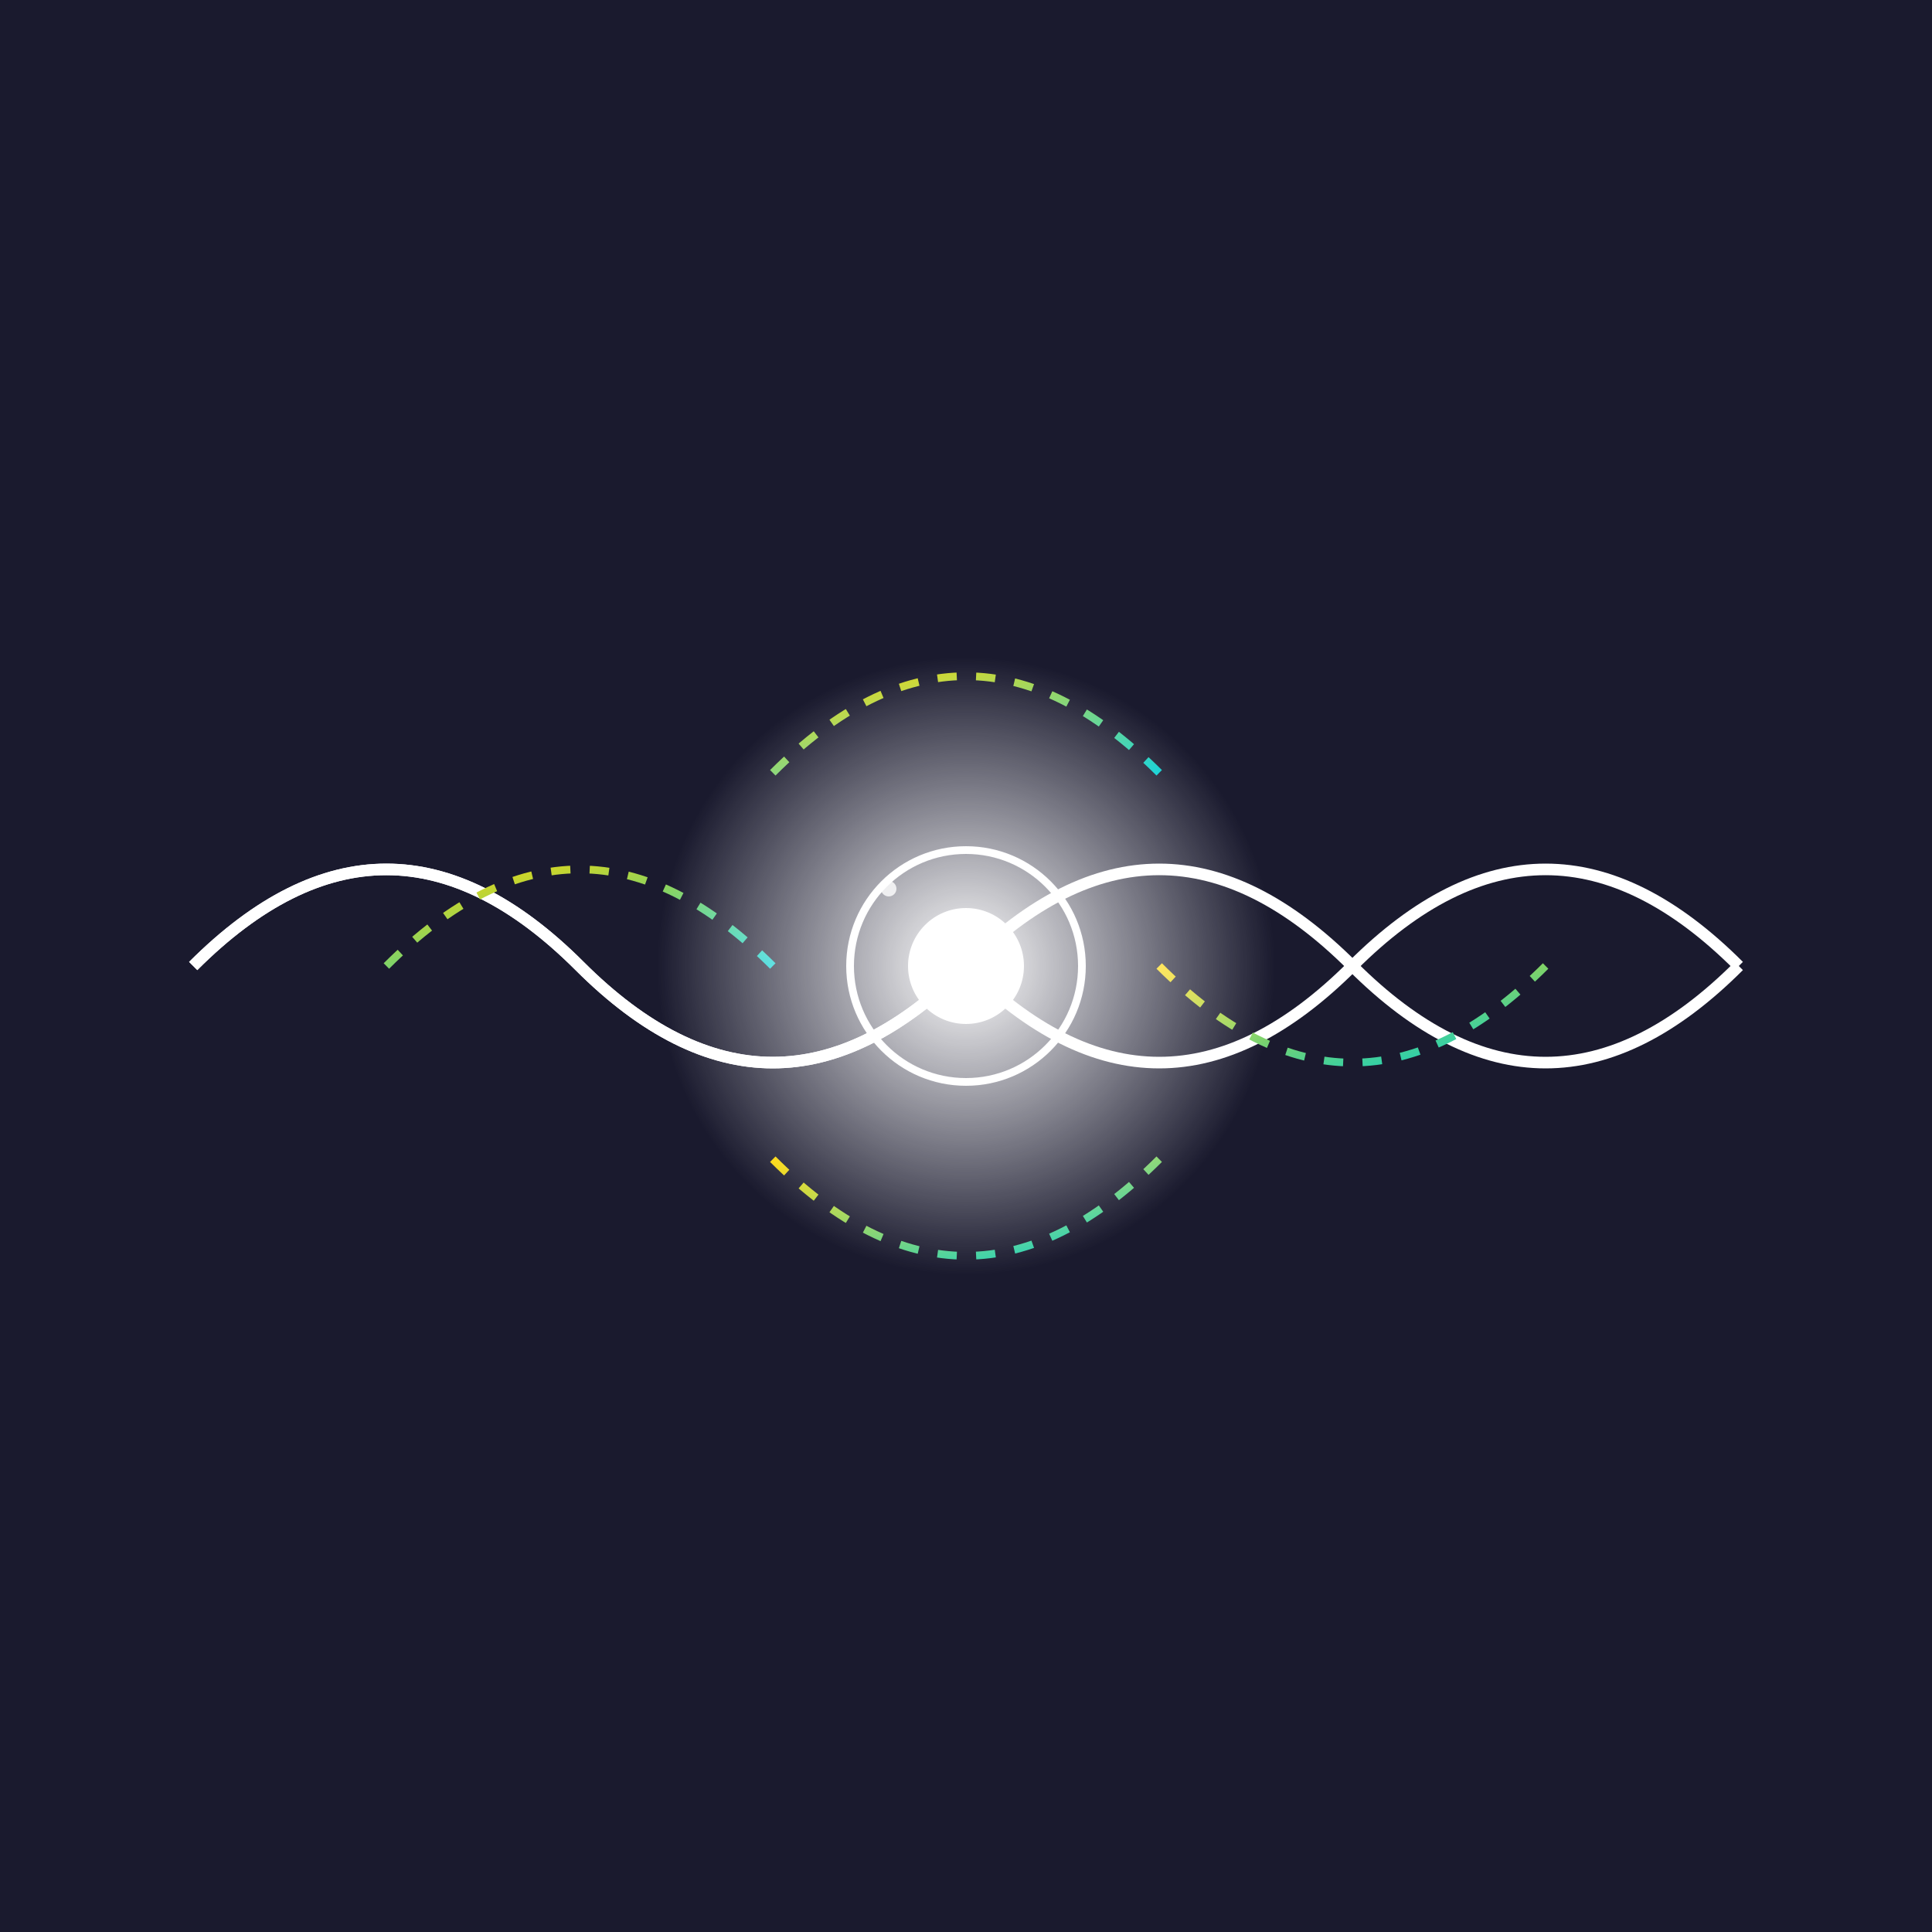
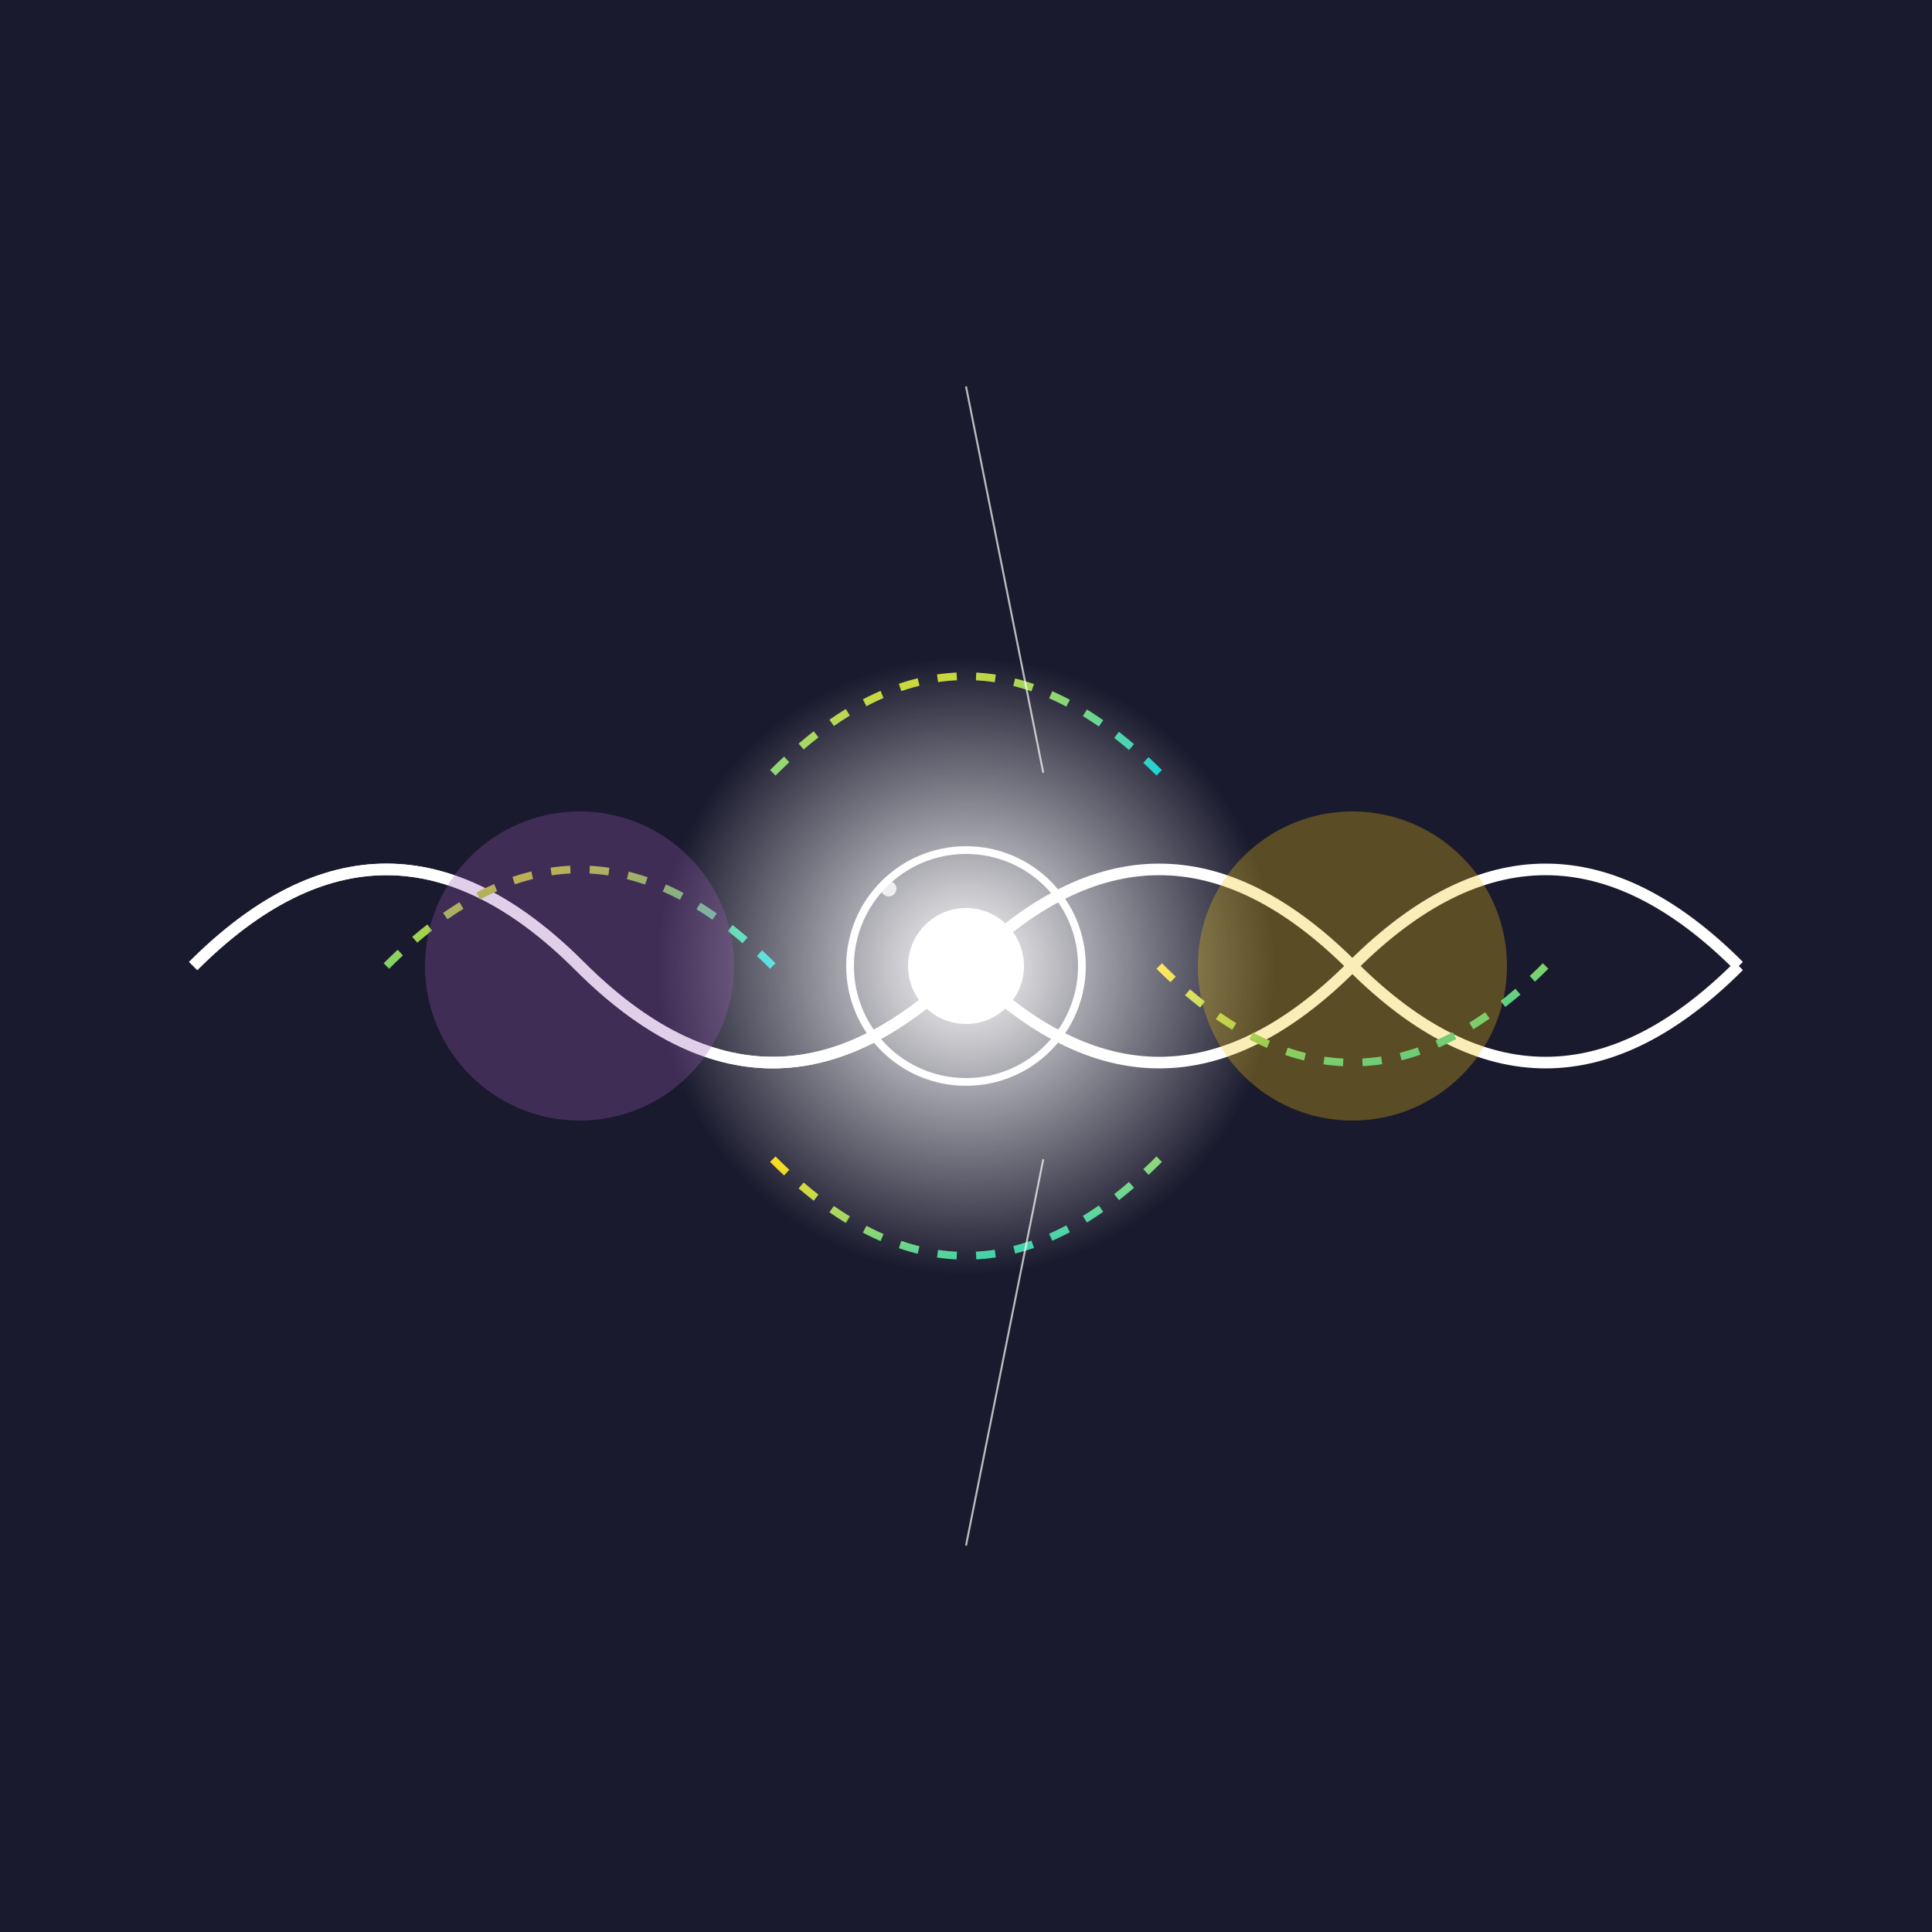
<svg xmlns="http://www.w3.org/2000/svg" width="500" height="500" viewBox="0 0 500 500">
  <defs>
    <linearGradient id="ghostPath" x1="0%" y1="0%" x2="100%" y2="100%">
      <stop offset="0%" style="stop-color:#FFD700;stop-opacity:1" />
      <stop offset="100%" style="stop-color:#00CED1;stop-opacity:1" />
    </linearGradient>
    <pattern id="jasminePattern" patternUnits="rect" width="20" height="20">
      <circle cx="10" cy="10" r="2" fill="#FFF" opacity="0.8" />
    </pattern>
+     <radialGradient id="glow" cx="50%" cy="50%" r="50%" fx="50%" fy="50%">
+       <stop offset="0%" style="stop-color:#FFF;stop-opacity:1" />
+       <stop offset="100%" style="stop-color:#FFF;stop-opacity:0" />
+     </radialGradient>
+     <filter id="fragmentation" x="-20%" y="-20%" width="140%" height="140%">
+       <feTurbulence type="fractalNoise" baseFrequency="0.05" numOctaves="2" result="noise" />
+       <feDisplacementMap in="SourceGraphic" in2="noise" scale="5" xChannelSelector="R" yChannelSelector="G" />
+     </filter>
  </defs>
  <rect width="500" height="500" fill="#1a1a2e" />
-   <circle cx="250" cy="250" r="30" fill="url(#jasminePattern)" stroke="#FFF" stroke-width="2" />
-   <circle cx="250" cy="250" r="15" fill="#FFF" />
+   <circle cx="250" cy="250" r="30" fill="url(#jasminePattern)" stroke="#FFF" stroke-width="2">
+     <animate attributeName="r" values="30;35;30" dur="4s" repeatCount="indefinite" />
+   </circle>
+   <circle cx="250" cy="250" r="15" fill="#FFF">
+     <animate attributeName="fill" values="#FFF;#f1c40f;#FFF" dur="5s" repeatCount="indefinite" />
+   </circle>
  <path d="M50,250 Q100,200 150,250 T250,250" stroke="#FFF" stroke-width="3" fill="none" />
  <path d="M250,250 Q300,300 350,250 T450,250" stroke="#FFF" stroke-width="3" fill="none" />
  <path d="M250,250 Q200,300 150,250 T50,250" stroke="#FFF" stroke-width="3" fill="none" />
  <path d="M250,250 Q300,200 350,250 T450,250" stroke="#FFF" stroke-width="3" fill="none" />
-   <path d="M100,250 Q150,200 200,250" stroke="url(#ghostPath)" stroke-width="2" fill="none" stroke-dasharray="5,5" />
-   <path d="M300,250 Q350,300 400,250" stroke="url(#ghostPath)" stroke-width="2" fill="none" stroke-dasharray="5,5" />
-   <path d="M200,300 Q250,350 300,300" stroke="url(#ghostPath)" stroke-width="2" fill="none" stroke-dasharray="5,5" />
-   <path d="M200,200 Q250,150 300,200" stroke="url(#ghostPath)" stroke-width="2" fill="none" stroke-dasharray="5,5" />
-   <radialGradient id="glow" cx="50%" cy="50%" r="50%" fx="50%" fy="50%">
-     <stop offset="0%" style="stop-color:#FFF;stop-opacity:1" />
-     <stop offset="100%" style="stop-color:#FFF;stop-opacity:0" />
-   </radialGradient>
-   <circle cx="250" cy="250" r="80" fill="url(#glow)" />
+   <g id="ghostPaths">
+     <path d="M100,250 Q150,200 200,250" stroke="url(#ghostPath)" stroke-width="2" fill="none" stroke-dasharray="5,5">
+       <animate attributeName="stroke-dashoffset" values="0;10" dur="3s" repeatCount="indefinite" />
+     </path>
+     <path d="M300,250 Q350,300 400,250" stroke="url(#ghostPath)" stroke-width="2" fill="none" stroke-dasharray="5,5">
+       <animate attributeName="stroke-dashoffset" values="0;10" dur="4s" repeatCount="indefinite" begin="1s" />
+     </path>
+     <path d="M200,300 Q250,350 300,300" stroke="url(#ghostPath)" stroke-width="2" fill="none" stroke-dasharray="5,5">
+       <animate attributeName="stroke-dashoffset" values="0;10" dur="5s" repeatCount="indefinite" begin="2s" />
+     </path>
+     <path d="M200,200 Q250,150 300,200" stroke="url(#ghostPath)" stroke-width="2" fill="none" stroke-dasharray="5,5">
+       <animate attributeName="stroke-dashoffset" values="0;10" dur="3.5s" repeatCount="indefinite" begin="0.5s" />
+     </path>
+   </g>
+   <circle cx="250" cy="250" r="80" fill="url(#glow)">
+     <animate attributeName="r" values="80;90;80" dur="6s" repeatCount="indefinite" />
+   </circle>
+   <g id="filaments">
+     <path d="M250,100 Q260,150 270,200" stroke="#FFF" stroke-width="0.5" fill="none" opacity="0.7">
+       <animate attributeName="d" values="M250,100 Q260,150 270,200; M250,100 Q265,140 275,190; M250,100 Q260,150 270,200" dur="8s" repeatCount="indefinite" />
+     </path>
+     <path d="M250,400 Q260,350 270,300" stroke="#FFF" stroke-width="0.5" fill="none" opacity="0.7">
+       <animate attributeName="d" values="M250,400 Q260,350 270,300; M250,400 Q265,360 275,310; M250,400 Q260,350 270,300" dur="9s" repeatCount="indefinite" />
+     </path>
+   </g>
+   <circle cx="150" cy="250" r="40" fill="#9b59b6" opacity="0.3">
+     <animate attributeName="r" values="40;50;40" dur="7s" repeatCount="indefinite" />
+     <animate attributeName="opacity" values="0.3;0.5;0.3" dur="7s" repeatCount="indefinite" />
+   </circle>
+   <circle cx="350" cy="250" r="40" fill="#f1c40f" opacity="0.3">
+     <animate attributeName="r" values="40;50;40" dur="8s" repeatCount="indefinite" />
+     <animate attributeName="opacity" values="0.3;0.5;0.3" dur="8s" repeatCount="indefinite" />
+   </circle>
</svg>
